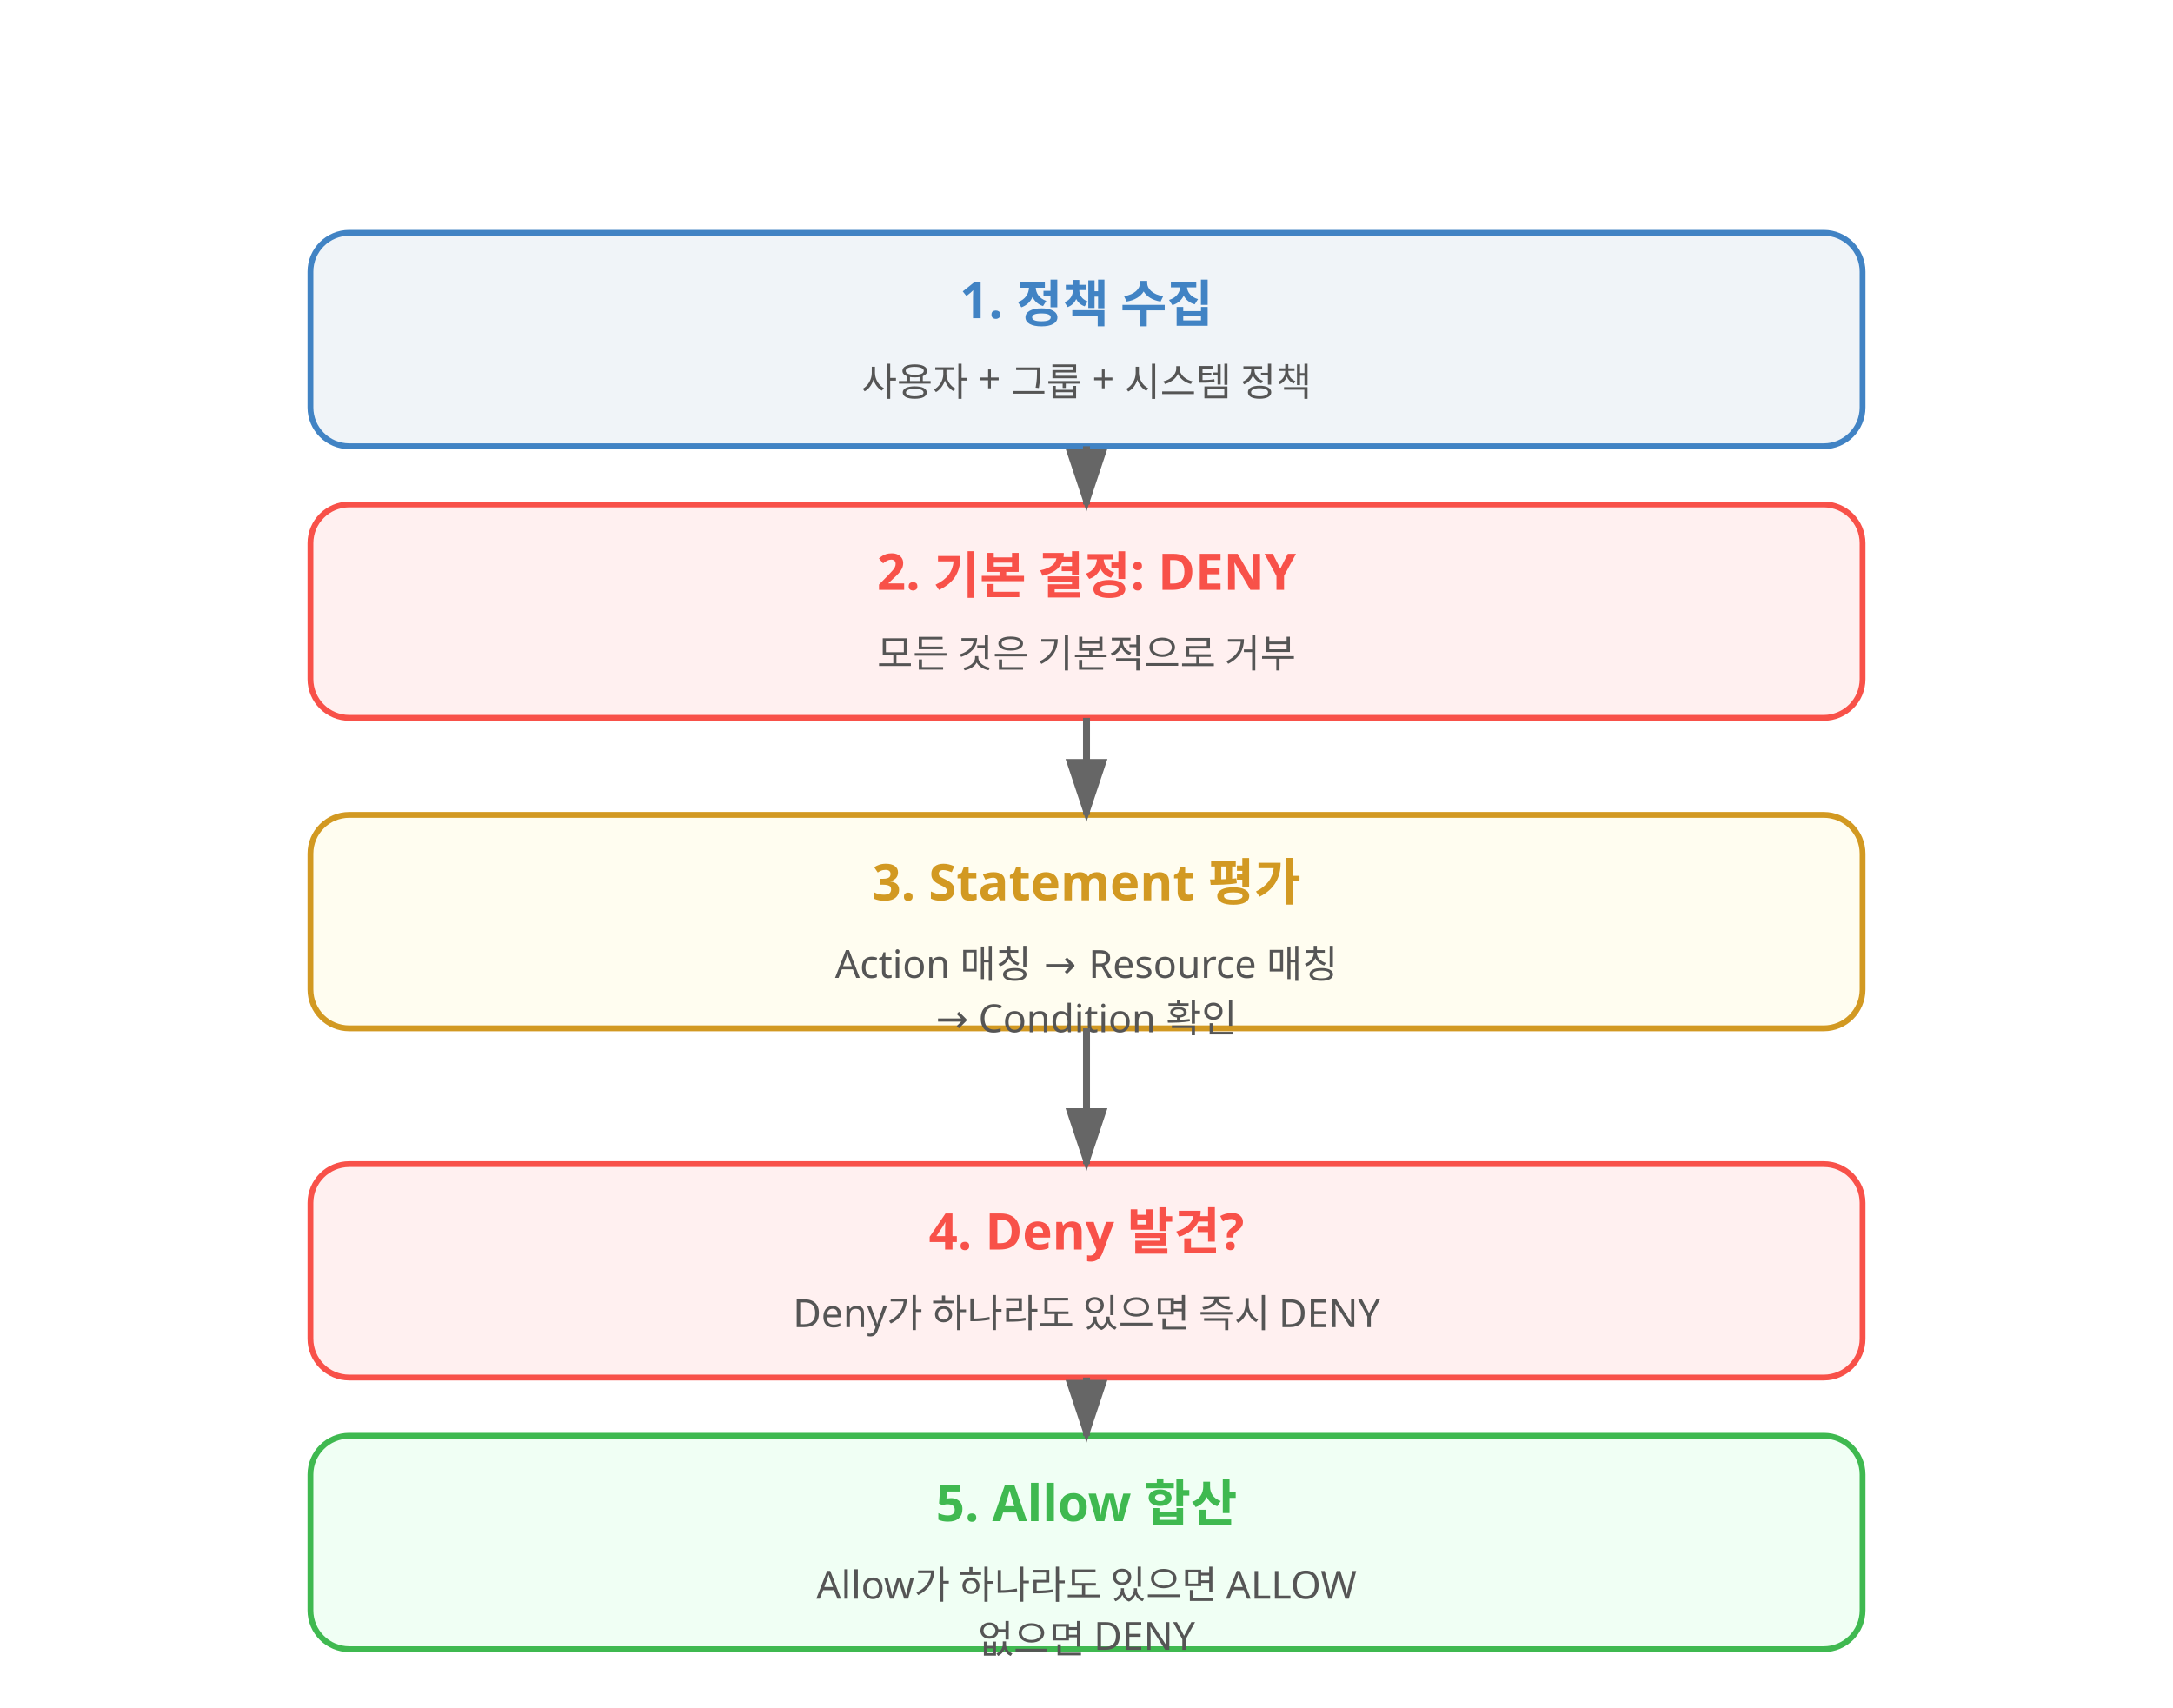
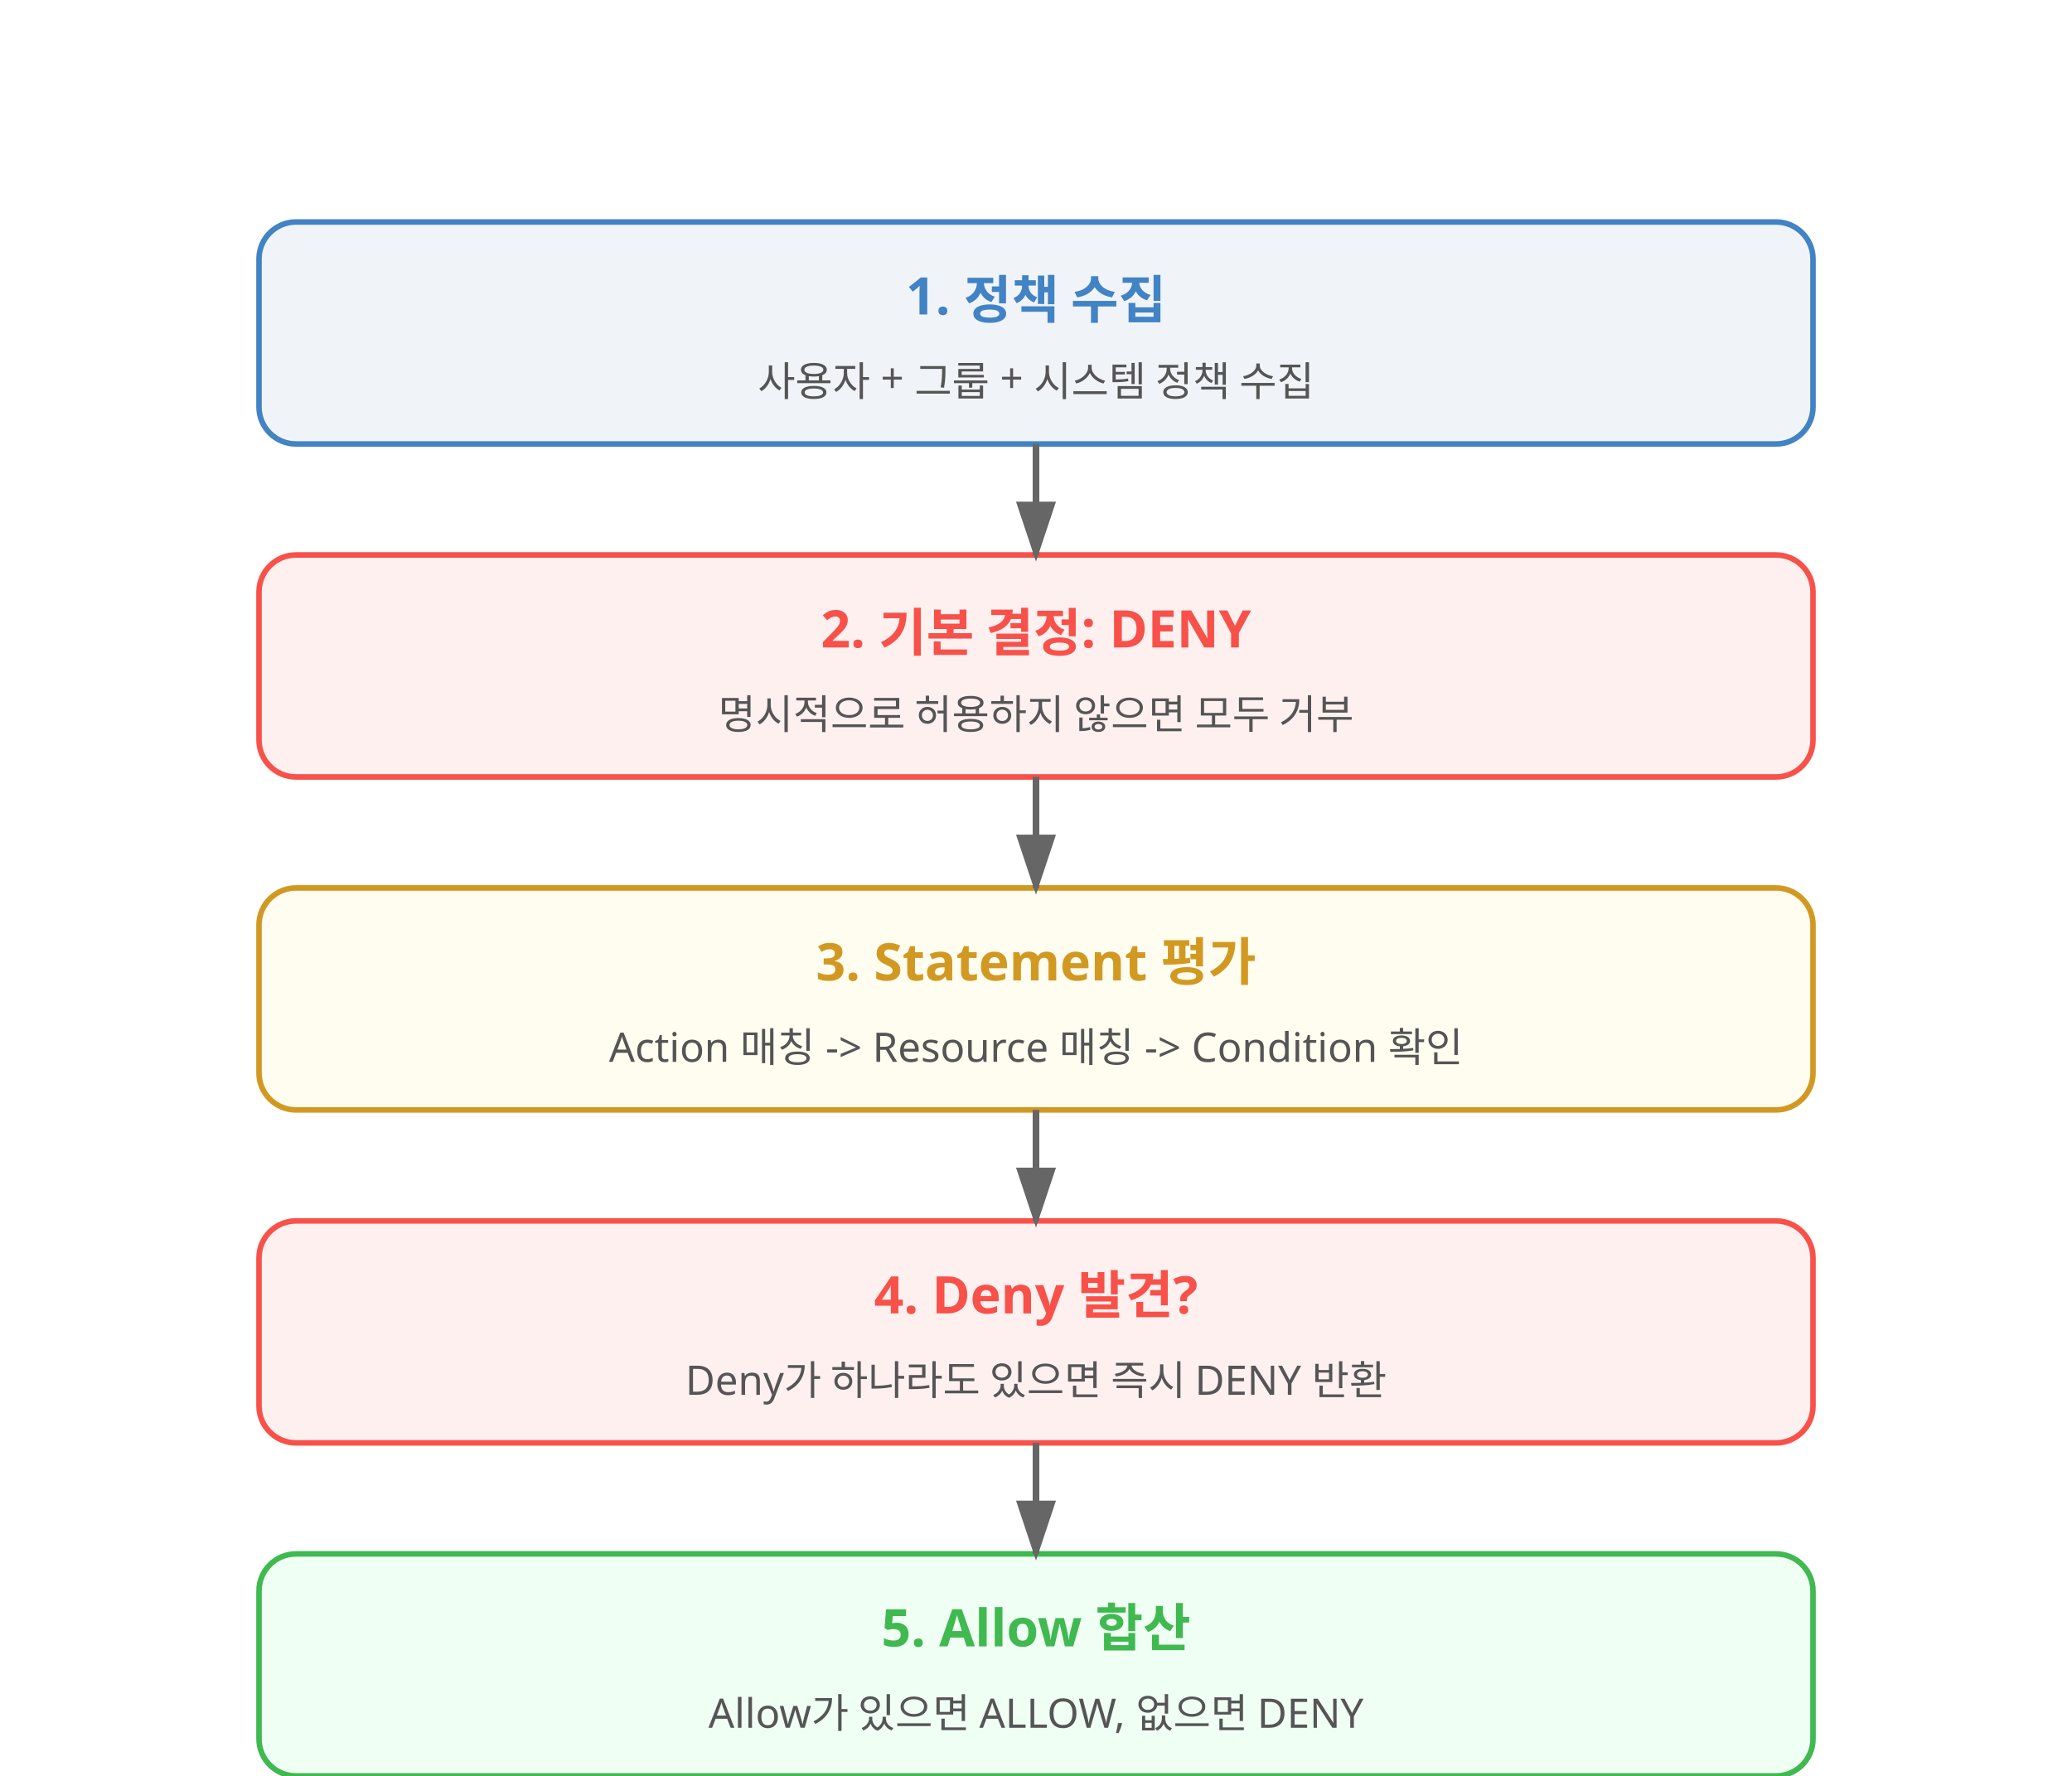
- <svg xmlns="http://www.w3.org/2000/svg" viewBox="0 0 560 440" font-family="'Segoe UI','Noto Sans KR',system-ui,sans-serif">
+ <svg xmlns="http://www.w3.org/2000/svg" viewBox="0 0 560 480" font-family="'Segoe UI','Noto Sans KR',system-ui,sans-serif">
  <defs>
    <marker id="ah" markerWidth="10" markerHeight="10" refX="8" refY="3" orient="auto" markerUnits="strokeWidth">
      <path d="M0,0 L0,6 L9,3 z" fill="#666" />
    </marker>
  </defs>
-   <rect x="80" y="60" width="400" height="55" rx="10" fill="#f0f4f8" stroke="#4183c4" stroke-width="1.5" />
-   <text x="280.0" y="82" font-size="13" fill="#4183c4" font-weight="bold" text-anchor="middle">1. 정책 수집</text>
-   <text x="280.0" y="102" font-size="10" fill="#555" font-weight="normal" text-anchor="middle">사용자 + 그룹 + 시스템 정책</text>
-   <rect x="80" y="130" width="400" height="55" rx="10" fill="#fff0f0" stroke="#f85149" stroke-width="1.5" />
-   <text x="280.0" y="152" font-size="13" fill="#f85149" font-weight="bold" text-anchor="middle">2. 기본 결정: DENY</text>
-   <text x="280.0" y="172" font-size="10" fill="#555" font-weight="normal" text-anchor="middle">모든 것은 기본적으로 거부</text>
-   <rect x="80" y="210" width="400" height="55" rx="10" fill="#fffdf0" stroke="#d29922" stroke-width="1.5" />
-   <text x="280.0" y="232" font-size="13" fill="#d29922" font-weight="bold" text-anchor="middle">3. Statement 평가</text>
-   <text x="280.0" y="252" font-size="10" fill="#555" font-weight="normal" text-anchor="middle">Action 매칭 → Resource 매칭</text>
-   <text x="280.0" y="266" font-size="10" fill="#555" font-weight="normal" text-anchor="middle">→ Condition 확인</text>
-   <rect x="80" y="300" width="400" height="55" rx="10" fill="#fff0f0" stroke="#f85149" stroke-width="1.5" />
-   <text x="280.0" y="322" font-size="13" fill="#f85149" font-weight="bold" text-anchor="middle">4. Deny 발견?</text>
-   <text x="280.0" y="342" font-size="10" fill="#555" font-weight="normal" text-anchor="middle">Deny가 하나라도 있으면 즉시 DENY</text>
-   <rect x="80" y="370" width="400" height="55" rx="10" fill="#f0fff4" stroke="#3fb950" stroke-width="1.5" />
-   <text x="280.0" y="392" font-size="13" fill="#3fb950" font-weight="bold" text-anchor="middle">5. Allow 합산</text>
-   <text x="280.0" y="412" font-size="10" fill="#555" font-weight="normal" text-anchor="middle">Allow가 하나라도 있으면 ALLOW</text>
-   <text x="280.0" y="426" font-size="10" fill="#555" font-weight="normal" text-anchor="middle">없으면 DENY</text>
-   <line x1="280.0" y1="115" x2="280.0" y2="130" stroke="#666" stroke-width="1.8" marker-end="url(#ah)" />
-   <line x1="280.0" y1="185" x2="280.0" y2="210" stroke="#666" stroke-width="1.8" marker-end="url(#ah)" />
-   <line x1="280.0" y1="265" x2="280.0" y2="300" stroke="#666" stroke-width="1.8" marker-end="url(#ah)" />
-   <line x1="280.0" y1="355" x2="280.0" y2="370" stroke="#666" stroke-width="1.8" marker-end="url(#ah)" />
+   <rect x="70.0" y="60" width="420" height="60" rx="10" fill="#f0f4f8" stroke="#4183c4" stroke-width="1.5" />
+   <text x="280.0" y="85" font-size="14" fill="#4183c4" font-weight="bold" text-anchor="middle">1. 정책 수집</text>
+   <text x="280.0" y="107" font-size="11" fill="#555" font-weight="normal" text-anchor="middle">사용자 + 그룹 + 시스템 정책 수집</text>
+   <rect x="70.0" y="150" width="420" height="60" rx="10" fill="#fff0f0" stroke="#f85149" stroke-width="1.5" />
+   <text x="280.0" y="175" font-size="14" fill="#f85149" font-weight="bold" text-anchor="middle">2. 기본 결정: DENY</text>
+   <text x="280.0" y="197" font-size="11" fill="#555" font-weight="normal" text-anchor="middle">명시적으로 허용하지 않으면 모두 거부</text>
+   <rect x="70.0" y="240" width="420" height="60" rx="10" fill="#fffdf0" stroke="#d29922" stroke-width="1.5" />
+   <text x="280.0" y="265" font-size="14" fill="#d29922" font-weight="bold" text-anchor="middle">3. Statement 평가</text>
+   <text x="280.0" y="287" font-size="11" fill="#555" font-weight="normal" text-anchor="middle">Action 매칭 -&gt; Resource 매칭 -&gt; Condition 확인</text>
+   <rect x="70.0" y="330" width="420" height="60" rx="10" fill="#fff0f0" stroke="#f85149" stroke-width="1.5" />
+   <text x="280.0" y="355" font-size="14" fill="#f85149" font-weight="bold" text-anchor="middle">4. Deny 발견?</text>
+   <text x="280.0" y="377" font-size="11" fill="#555" font-weight="normal" text-anchor="middle">Deny가 하나라도 있으면 즉시 DENY 반환</text>
+   <rect x="70.0" y="420" width="420" height="60" rx="10" fill="#f0fff4" stroke="#3fb950" stroke-width="1.5" />
+   <text x="280.0" y="445" font-size="14" fill="#3fb950" font-weight="bold" text-anchor="middle">5. Allow 합산</text>
+   <text x="280.0" y="467" font-size="11" fill="#555" font-weight="normal" text-anchor="middle">Allow가 있으면 ALLOW, 없으면 DENY</text>
+   <line x1="280.0" y1="120" x2="280.0" y2="150" stroke="#666" stroke-width="1.8" marker-end="url(#ah)" />
+   <line x1="280.0" y1="210" x2="280.0" y2="240" stroke="#666" stroke-width="1.8" marker-end="url(#ah)" />
+   <line x1="280.0" y1="300" x2="280.0" y2="330" stroke="#666" stroke-width="1.8" marker-end="url(#ah)" />
+   <line x1="280.0" y1="390" x2="280.0" y2="420" stroke="#666" stroke-width="1.8" marker-end="url(#ah)" />
</svg>
